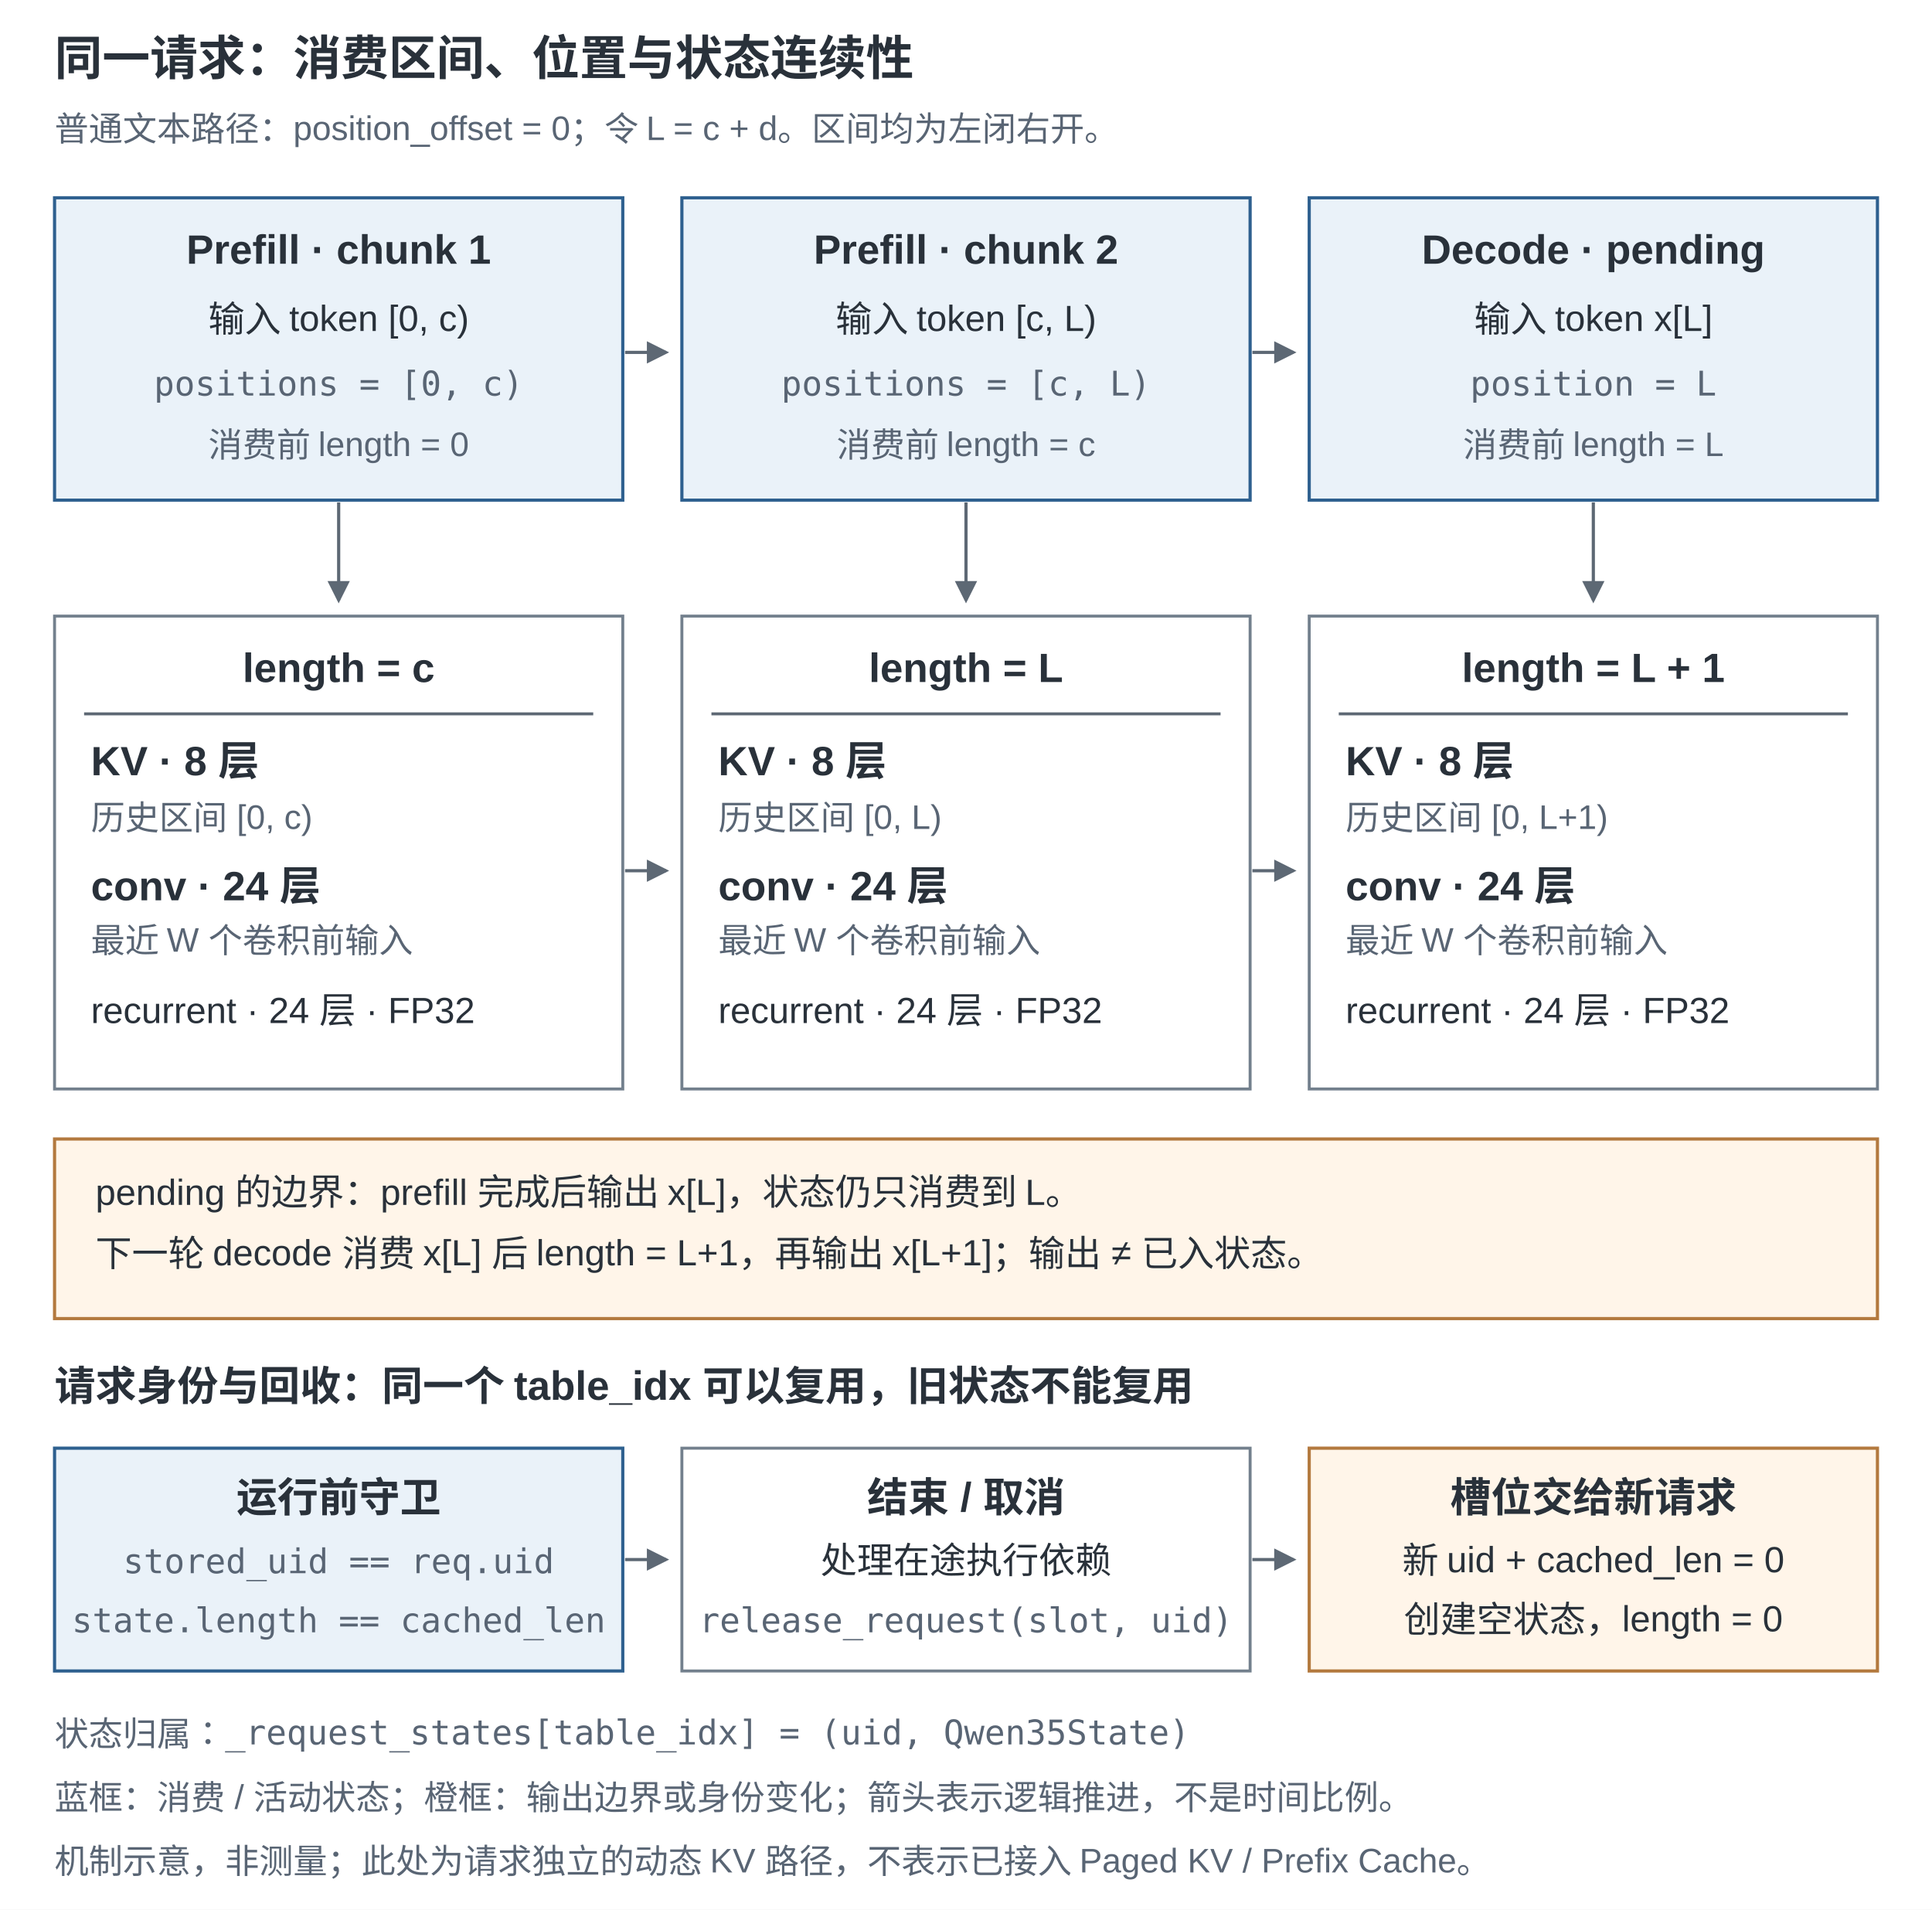
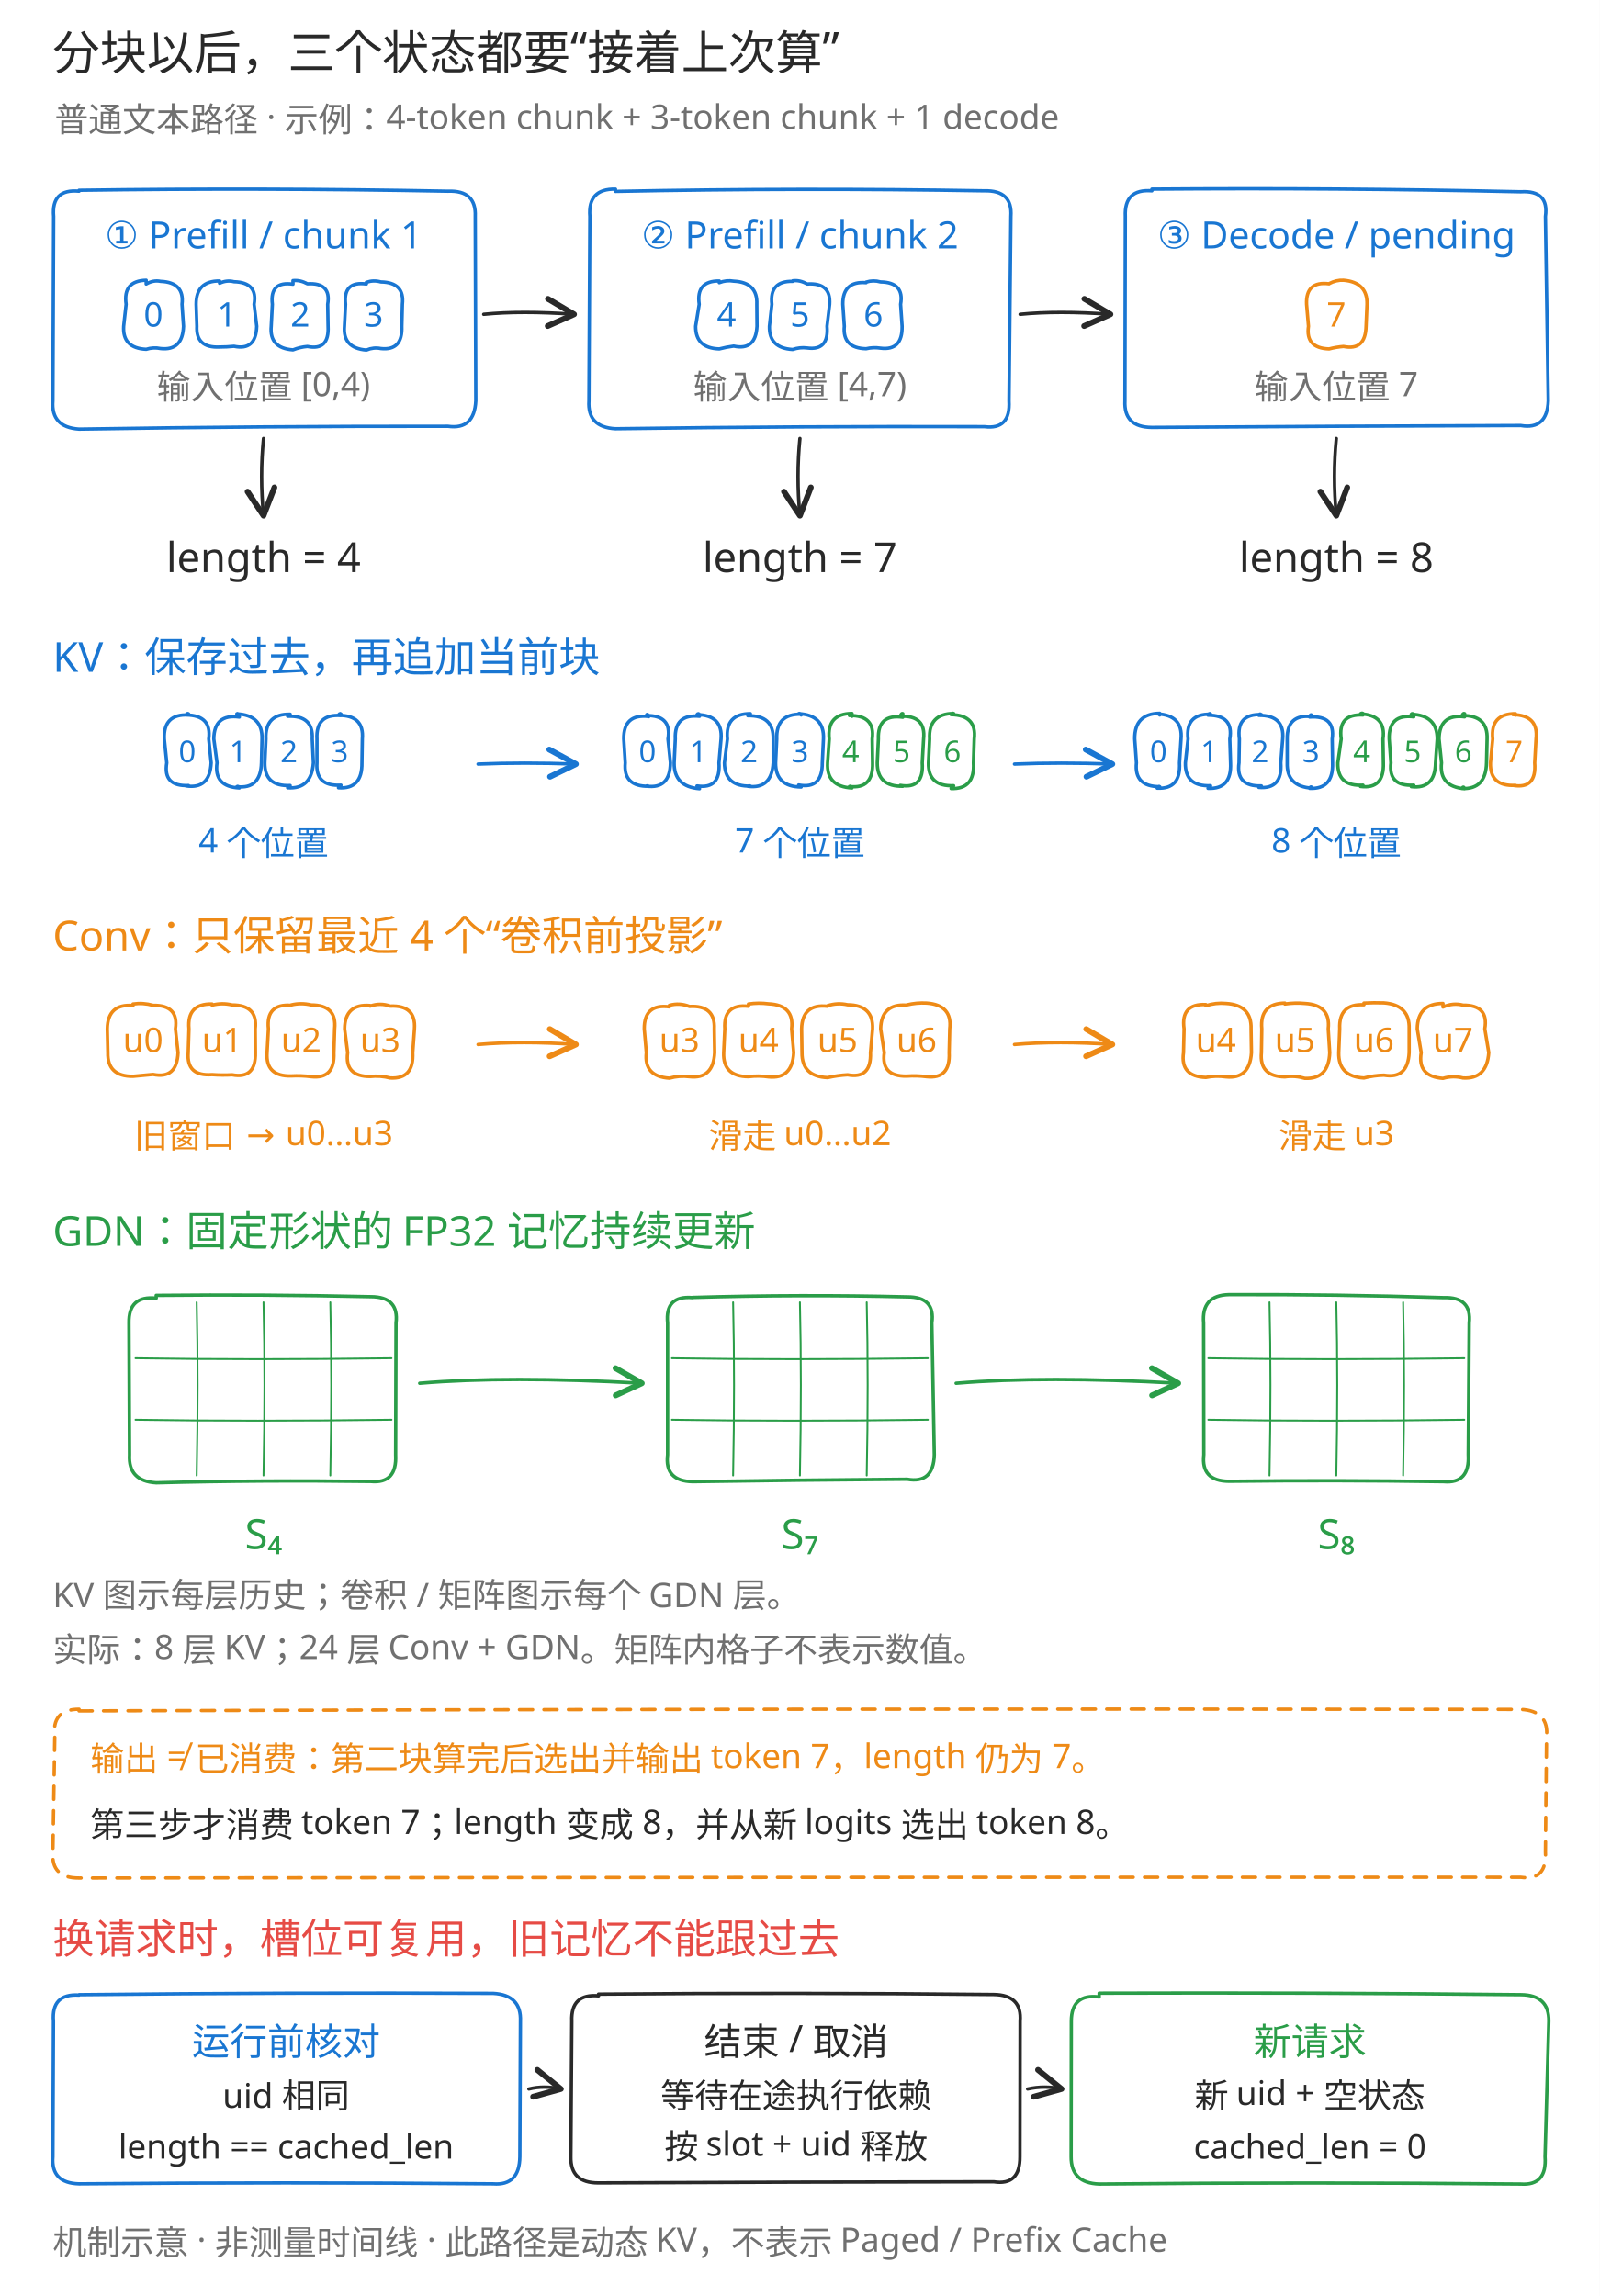
- <svg xmlns="http://www.w3.org/2000/svg" width="850" height="840" viewBox="0 0 850 840" role="img" aria-labelledby="title desc">
-   <style>text{font-family:Arial,"Noto Sans CJK SC","PingFang SC","Microsoft YaHei",sans-serif;fill:#29313a;font-size:16px}.title{font-size:21px;font-weight:600}.label{font-size:18px;font-weight:600}.small{font-size:15px;fill:#596574}.mono{font-family:ui-monospace,SFMono-Regular,Menlo,Consolas,monospace}.box{fill:#fff;stroke:#73808d;stroke-width:1.3}.blue{fill:#eaf2f9;stroke:#2e608f;stroke-width:1.4}.orange{fill:#fff5e9;stroke:#b3793e;stroke-width:1.4}.panel{fill:#fff;stroke:#b3bdc6;stroke-width:1.2}.dash{fill:#fffaf5;stroke:#b3793e;stroke-width:1.4;stroke-dasharray:6 4}.arrow{fill:none;stroke:#5d6874;stroke-width:1.4;marker-end:url(#arrow)}.share{fill:none;stroke:#b3793e;stroke-width:1.4;stroke-dasharray:5 4;marker-end:url(#orangeArrow)}.line{fill:none;stroke:#5d6874;stroke-width:1.3}</style>
+ <svg xmlns="http://www.w3.org/2000/svg" width="850" height="1220" viewBox="0 0 850 1220" role="img" aria-labelledby="title desc">
+   <style>text{font-family:"Comic Sans MS","Kaiti SC","STKaiti","KaiTi","PingFang SC",sans-serif;fill:#292929;font-size:20px}.small{font-size:18px}.title{font-size:25px}.label{font-size:22px}.tiny{font-size:16px}path,line{stroke-linecap:round;stroke-linejoin:round}</style>
  <defs>
-     <marker id="arrow" markerWidth="7" markerHeight="7" refX="6" refY="3.5" orient="auto">
-       <path d="M0,0 L7,3.5 L0,7 Z" fill="#5d6874" />
-     </marker>
-     <marker id="orangeArrow" markerWidth="7" markerHeight="7" refX="6" refY="3.5" orient="auto">
-       <path d="M0,0 L7,3.5 L0,7 Z" fill="#b3793e" />
+     <marker id="arr" markerWidth="11" markerHeight="11" refX="9" refY="5" orient="auto">
+       <path d="M1 1 L9 5 L1.5 9" fill="none" stroke="context-stroke" stroke-width="1.7" />
    </marker>
  </defs>
-   <rect width="850" height="840" fill="white" />
-   <text x="24" y="33" class="title">同一请求：消费区间、位置与状态连续性</text>
-   <text x="24" y="62" class="small">普通文本路径：position_offset = 0；令 L = c + d。区间均为左闭右开。</text>
-   <rect x="24" y="87" width="250" height="133" rx="0" class="blue" />
-   <text x="149" y="116" class="label" text-anchor="middle">Prefill · chunk 1</text>
-   <text x="149" y="146" text-anchor="middle">输入 token [0, c)</text>
-   <text x="149" y="174" class="mono small" text-anchor="middle">positions = [0, c)</text>
-   <text x="149" y="201" class="small" text-anchor="middle">消费前 length = 0</text>
-   <path d="M149 221 V264" class="arrow" />
-   <rect x="300" y="87" width="250" height="133" rx="0" class="blue" />
-   <text x="425" y="116" class="label" text-anchor="middle">Prefill · chunk 2</text>
-   <text x="425" y="146" text-anchor="middle">输入 token [c, L)</text>
-   <text x="425" y="174" class="mono small" text-anchor="middle">positions = [c, L)</text>
-   <text x="425" y="201" class="small" text-anchor="middle">消费前 length = c</text>
-   <path d="M425 221 V264" class="arrow" />
-   <rect x="576" y="87" width="250" height="133" rx="0" class="blue" />
-   <text x="701" y="116" class="label" text-anchor="middle">Decode · pending</text>
-   <text x="701" y="146" text-anchor="middle">输入 token x[L]</text>
-   <text x="701" y="174" class="mono small" text-anchor="middle">position = L</text>
-   <text x="701" y="201" class="small" text-anchor="middle">消费前 length = L</text>
-   <path d="M701 221 V264" class="arrow" />
-   <path d="M275 155 H293" class="arrow" />
-   <path d="M551 155 H569" class="arrow" />
-   <rect x="24" y="271" width="250" height="208" rx="0" class="box" />
-   <text x="149" y="300" class="label" text-anchor="middle">length = c</text>
-   <path d="M37 314 H261" class="line" />
-   <text x="40" y="341" class="label">KV · 8 层</text>
-   <text x="40" y="365" class="small">历史区间 [0, c)</text>
-   <text x="40" y="396" class="label">conv · 24 层</text>
-   <text x="40" y="419" class="small">最近 W 个卷积前输入</text>
-   <text x="40" y="450">recurrent · 24 层 · FP32</text>
-   <rect x="300" y="271" width="250" height="208" rx="0" class="box" />
-   <text x="425" y="300" class="label" text-anchor="middle">length = L</text>
-   <path d="M313 314 H537" class="line" />
-   <text x="316" y="341" class="label">KV · 8 层</text>
-   <text x="316" y="365" class="small">历史区间 [0, L)</text>
-   <text x="316" y="396" class="label">conv · 24 层</text>
-   <text x="316" y="419" class="small">最近 W 个卷积前输入</text>
-   <text x="316" y="450">recurrent · 24 层 · FP32</text>
-   <rect x="576" y="271" width="250" height="208" rx="0" class="box" />
-   <text x="701" y="300" class="label" text-anchor="middle">length = L + 1</text>
-   <path d="M589 314 H813" class="line" />
-   <text x="592" y="341" class="label">KV · 8 层</text>
-   <text x="592" y="365" class="small">历史区间 [0, L+1)</text>
-   <text x="592" y="396" class="label">conv · 24 层</text>
-   <text x="592" y="419" class="small">最近 W 个卷积前输入</text>
-   <text x="592" y="450">recurrent · 24 层 · FP32</text>
-   <path d="M275 383 H293" class="arrow" />
-   <path d="M551 383 H569" class="arrow" />
-   <rect x="24" y="501" width="802" height="79" rx="0" class="orange" />
-   <text x="42" y="530">pending 的边界：prefill 完成后输出 x[L]，状态仍只消费到 L。</text>
-   <text x="42" y="557">下一轮 decode 消费 x[L] 后 length = L+1，再输出 x[L+1]；输出 ≠ 已入状态。</text>
-   <text x="24" y="616" class="label">请求身份与回收：同一个 table_idx 可以复用，旧状态不能复用</text>
-   <rect x="24" y="637" width="250" height="98" rx="0" class="blue" />
-   <text x="149" y="665" class="label" text-anchor="middle">运行前守卫</text>
-   <text x="149" y="692" class="mono small" text-anchor="middle">stored_uid == req.uid</text>
-   <text x="149" y="718" class="mono small" text-anchor="middle">state.length == cached_len</text>
-   <path d="M275 686 H293" class="arrow" />
-   <rect x="300" y="637" width="250" height="98" rx="0" class="box" />
-   <text x="425" y="665" class="label" text-anchor="middle">结束 / 取消</text>
-   <text x="425" y="692" text-anchor="middle">处理在途执行依赖</text>
-   <text x="425" y="718" class="mono small" text-anchor="middle">release_request(slot, uid)</text>
-   <path d="M551 686 H569" class="arrow" />
-   <rect x="576" y="637" width="250" height="98" rx="0" class="orange" />
-   <text x="701" y="665" class="label" text-anchor="middle">槽位交给新请求</text>
-   <text x="701" y="692" text-anchor="middle">新 uid + cached_len = 0</text>
-   <text x="701" y="718" text-anchor="middle">创建空状态，length = 0</text>
-   <text x="24" y="768" class="mono small">状态归属：_request_states[table_idx] = (uid, Qwen35State)</text>
-   <text x="24" y="796" class="small">蓝框：消费 / 活动状态；橙框：输出边界或身份变化；箭头表示逻辑推进，不是时间比例。</text>
-   <text x="24" y="824" class="small">机制示意，非测量；此处为请求独立的动态 KV 路径，不表示已接入 Paged KV / Prefix Cache。</text>
+   <path d="M0 0H850V1220H0Z" fill="white" />
+   <text x="28" y="37" class="title" style="fill:#292929" text-anchor="start">分块以后，三个状态都要“接着上次算”</text>
+   <text x="29" y="70" class="small" style="fill:#707070" text-anchor="start">普通文本路径 · 示例：4-token chunk + 3-token chunk + 1 decode</text>
+   <path d="M42 101.1 Q140.0 99.7 238 101.6 Q253.1 101 252.5 115 L252.8 213 Q252 228.5 238 226.5 Q140.0 226.4 42 228.0 Q27 227 28.1 213 L28.5 115 Q27.2 100.2 42 101.6 Z" fill="white" stroke="#1976d2" stroke-width="1.8" />
+   <text x="140" y="132" class="" style="fill:#1976d2" text-anchor="middle">① Prefill / chunk 1</text>
+   <path d="M77.667 150.9 Q81.5 148.7 85.333 149.5 Q98.1 150 96.7 161.667 L97.5 173.333 Q97.0 186.5 85.333 185.2 Q81.5 184.4 77.667 185.6 Q65.0 185 65.7 173.333 L67.0 161.667 Q65.2 149.2 77.667 148.9 Z" fill="white" stroke="#1976d2" stroke-width="1.8" />
+   <text x="81.5" y="173.5" class="small" style="fill:#1976d2" text-anchor="middle">0</text>
+   <path d="M116.667 150.5 Q120.5 148.7 124.333 149.7 Q137.1 150 135.0 161.667 L136.4 173.333 Q136.0 186.5 124.333 184.0 Q120.5 184.4 116.667 184.4 Q104.0 185 104.6 173.333 L104.2 161.667 Q104.2 149.2 116.667 149.3 Z" fill="white" stroke="#1976d2" stroke-width="1.8" />
+   <text x="120.5" y="173.5" class="small" style="fill:#1976d2" text-anchor="middle">1</text>
+   <path d="M155.667 149.1 Q159.5 148.7 163.333 150.8 Q176.1 150 174.1 161.667 L174.3 173.333 Q175.0 186.5 163.333 184.1 Q159.5 184.4 155.667 185.9 Q143.0 185 144.1 173.333 L144.7 161.667 Q143.2 149.2 155.667 151.0 Z" fill="white" stroke="#1976d2" stroke-width="1.8" />
+   <text x="159.5" y="173.5" class="small" style="fill:#1976d2" text-anchor="middle">2</text>
+   <path d="M194.667 150.0 Q198.5 148.7 202.333 149.8 Q215.1 150 213.8 161.667 L213.5 173.333 Q214.0 186.5 202.333 185.2 Q198.5 184.4 194.667 186.0 Q182.0 185 183.0 173.333 L183.6 161.667 Q182.2 149.2 194.667 150.9 Z" fill="white" stroke="#1976d2" stroke-width="1.8" />
+   <text x="198.5" y="173.5" class="small" style="fill:#1976d2" text-anchor="middle">3</text>
+   <text x="140" y="212" class="small" style="fill:#707070" text-anchor="middle">输入位置 [0,4)</text>
+   <path d="M140 233 Q138 253 140 274" fill="none" stroke="#292929" stroke-width="1.8" marker-end="url(#arr)" />
+   <text x="140" y="304" class="label" style="fill:#292929" text-anchor="middle">length = 4</text>
+   <path d="M327 101.7 Q425.0 99.7 523 101.4 Q538.1 101 537.1 115 L536.1 213 Q537 228.5 523 226.7 Q425.0 226.4 327 227.8 Q312 227 312.9 213 L313.4 115 Q312.2 100.2 327 100.5 Z" fill="white" stroke="#1976d2" stroke-width="1.8" />
+   <text x="425" y="132" class="" style="fill:#1976d2" text-anchor="middle">② Prefill / chunk 2</text>
+   <path d="M382.167 150.2 Q386.0 148.7 389.833 149.4 Q402.6 150 402.1 161.667 L402.2 173.333 Q401.5 186.5 389.833 183.9 Q386.0 184.4 382.167 185.4 Q369.5 185 369.6 173.333 L371.5 161.667 Q369.7 149.2 382.167 149.3 Z" fill="white" stroke="#1976d2" stroke-width="1.8" />
+   <text x="386.0" y="173.5" class="small" style="fill:#1976d2" text-anchor="middle">4</text>
+   <path d="M421.167 149.2 Q425.0 148.7 428.833 150.9 Q441.6 150 440.8 161.667 L439.4 173.333 Q440.5 186.5 428.833 184.9 Q425.0 184.4 421.167 185.7 Q408.5 185 408.8 173.333 L410.1 161.667 Q408.7 149.2 421.167 149.5 Z" fill="white" stroke="#1976d2" stroke-width="1.8" />
+   <text x="425.0" y="173.5" class="small" style="fill:#1976d2" text-anchor="middle">5</text>
+   <path d="M460.167 149.9 Q464.0 148.7 467.833 149.8 Q480.6 150 478.5 161.667 L479.3 173.333 Q479.5 186.5 467.833 185.0 Q464.0 184.4 460.167 185.3 Q447.5 185 448.6 173.333 L447.8 161.667 Q447.7 149.2 460.167 150.2 Z" fill="white" stroke="#1976d2" stroke-width="1.8" />
+   <text x="464.0" y="173.5" class="small" style="fill:#1976d2" text-anchor="middle">6</text>
+   <text x="425" y="212" class="small" style="fill:#707070" text-anchor="middle">输入位置 [4,7)</text>
+   <path d="M425 233 Q423 253 425 274" fill="none" stroke="#292929" stroke-width="1.8" marker-end="url(#arr)" />
+   <text x="425" y="304" class="label" style="fill:#292929" text-anchor="middle">length = 7</text>
+   <path d="M612 100.5 Q710.0 99.7 808 101.9 Q823.1 101 821.1 115 L822.6 213 Q822 228.5 808 226.1 Q710.0 226.4 612 227.1 Q597 227 597.7 213 L597.9 115 Q597.2 100.2 612 101.4 Z" fill="white" stroke="#1976d2" stroke-width="1.8" />
+   <text x="710" y="132" class="" style="fill:#1976d2" text-anchor="middle">③ Decode / pending</text>
+   <path d="M706.167 150.7 Q710.0 148.7 713.833 148.9 Q726.6 150 726.3 161.667 L725.8 173.333 Q725.5 186.5 713.833 184.1 Q710.0 184.4 706.167 185.4 Q693.5 185 695.2 173.333 L694.2 161.667 Q693.7 149.2 706.167 150.8 Z" fill="white" stroke="#ee8a16" stroke-width="1.8" />
+   <text x="710.0" y="173.5" class="small" style="fill:#ee8a16" text-anchor="middle">7</text>
+   <text x="710" y="212" class="small" style="fill:#707070" text-anchor="middle">输入位置 7</text>
+   <path d="M710 233 Q708 253 710 274" fill="none" stroke="#292929" stroke-width="1.8" marker-end="url(#arr)" />
+   <text x="710" y="304" class="label" style="fill:#292929" text-anchor="middle">length = 8</text>
+   <path d="M257 167 Q277 165 305 167" fill="none" stroke="#292929" stroke-width="1.8" marker-end="url(#arr)" />
+   <path d="M542 167 Q562 165 590 167" fill="none" stroke="#292929" stroke-width="1.8" marker-end="url(#arr)" />
+   <text x="28" y="357" class="label" style="fill:#1976d2" text-anchor="start">KV：保存过去，再追加当前块</text>
+   <path d="M100.167 379.3 Q99.5 378.7 98.833 379.9 Q112.6 380 110.9 392.667 L112.2 405.333 Q111.5 419.5 98.833 417.6 Q99.5 417.4 100.167 417.4 Q86.5 418 88.6 405.333 L87.3 392.667 Q86.7 379.2 100.167 379.9 Z" fill="white" stroke="#1976d2" stroke-width="1.8" />
+   <text x="99.5" y="405.0" class="tiny" style="fill:#1976d2" text-anchor="middle">0</text>
+   <path d="M127.167 380.4 Q126.5 378.7 125.833 379.3 Q139.6 380 139.2 392.667 L138.9 405.333 Q138.5 419.5 125.833 418.0 Q126.5 417.4 127.167 418.7 Q113.5 418 115.3 405.333 L113.6 392.667 Q113.7 379.2 127.167 381.0 Z" fill="white" stroke="#1976d2" stroke-width="1.8" />
+   <text x="126.5" y="405.0" class="tiny" style="fill:#1976d2" text-anchor="middle">1</text>
+   <path d="M154.167 380.0 Q153.5 378.7 152.833 380.6 Q166.6 380 165.9 392.667 L166.5 405.333 Q165.5 419.5 152.833 418.6 Q153.5 417.4 154.167 417.4 Q140.5 418 140.7 405.333 L141.3 392.667 Q140.7 379.2 154.167 379.5 Z" fill="white" stroke="#1976d2" stroke-width="1.8" />
+   <text x="153.5" y="405.0" class="tiny" style="fill:#1976d2" text-anchor="middle">2</text>
+   <path d="M181.167 379.4 Q180.5 378.7 179.833 380.1 Q193.6 380 192.5 392.667 L192.3 405.333 Q192.5 419.5 179.833 418.6 Q180.5 417.4 181.167 417.2 Q167.5 418 168.4 405.333 L168.4 392.667 Q167.7 379.2 181.167 380.2 Z" fill="white" stroke="#1976d2" stroke-width="1.8" />
+   <text x="180.5" y="405.0" class="tiny" style="fill:#1976d2" text-anchor="middle">3</text>
+   <text x="140" y="453" class="small" style="fill:#1976d2" text-anchor="middle">4 个位置</text>
+   <path d="M344.667 380.8 Q344.0 378.7 343.333 380.2 Q357.1 380 354.9 392.667 L356.2 405.333 Q356.0 419.5 343.333 417.7 Q344.0 417.4 344.667 417.8 Q331.0 418 332.2 405.333 L331.4 392.667 Q331.2 379.2 344.667 380.7 Z" fill="white" stroke="#1976d2" stroke-width="1.8" />
+   <text x="344.0" y="405.0" class="tiny" style="fill:#1976d2" text-anchor="middle">0</text>
+   <path d="M371.667 379.7 Q371.0 378.7 370.333 379.7 Q384.1 380 383.1 392.667 L382.0 405.333 Q383.0 419.5 370.333 417.6 Q371.0 417.4 371.667 419.1 Q358.0 418 358.2 405.333 L358.8 392.667 Q358.2 379.2 371.667 380.6 Z" fill="white" stroke="#1976d2" stroke-width="1.8" />
+   <text x="371.0" y="405.0" class="tiny" style="fill:#1976d2" text-anchor="middle">1</text>
+   <path d="M398.667 379.9 Q398.0 378.7 397.333 380.3 Q411.1 380 410.8 392.667 L410.8 405.333 Q410.0 419.5 397.333 417.8 Q398.0 417.4 398.667 417.7 Q385.0 418 384.9 405.333 L386.5 392.667 Q385.2 379.2 398.667 379.2 Z" fill="white" stroke="#1976d2" stroke-width="1.8" />
+   <text x="398.0" y="405.0" class="tiny" style="fill:#1976d2" text-anchor="middle">2</text>
+   <path d="M425.667 379.9 Q425.0 378.7 424.333 379.2 Q438.1 380 437.5 392.667 L436.9 405.333 Q437.0 419.5 424.333 417.1 Q425.0 417.4 425.667 418.2 Q412.0 418 412.1 405.333 L412.7 392.667 Q412.2 379.2 425.667 379.5 Z" fill="white" stroke="#1976d2" stroke-width="1.8" />
+   <text x="425.0" y="405.0" class="tiny" style="fill:#1976d2" text-anchor="middle">3</text>
+   <path d="M452.667 380.6 Q452.0 378.7 451.333 380.2 Q465.1 380 463.4 392.667 L463.6 405.333 Q464.0 419.5 451.333 417.9 Q452.0 417.4 452.667 418.7 Q439.0 418 439.7 405.333 L440.6 392.667 Q439.2 379.2 452.667 379.1 Z" fill="white" stroke="#2a9d48" stroke-width="1.8" />
+   <text x="452.0" y="405.0" class="tiny" style="fill:#2a9d48" text-anchor="middle">4</text>
+   <path d="M479.667 379.2 Q479.0 378.7 478.333 380.6 Q492.1 380 490.7 392.667 L490.0 405.333 Q491.0 419.5 478.333 417.3 Q479.0 417.4 479.667 417.8 Q466.0 418 466.1 405.333 L466.7 392.667 Q466.2 379.2 479.667 381.1 Z" fill="white" stroke="#2a9d48" stroke-width="1.8" />
+   <text x="479.0" y="405.0" class="tiny" style="fill:#2a9d48" text-anchor="middle">5</text>
+   <path d="M506.667 379.1 Q506.0 378.7 505.333 379.7 Q519.1 380 517.6 392.667 L517.2 405.333 Q518.0 419.5 505.333 419.0 Q506.0 417.4 506.667 417.5 Q493.0 418 493.3 405.333 L493.9 392.667 Q493.2 379.2 506.667 379.1 Z" fill="white" stroke="#2a9d48" stroke-width="1.8" />
+   <text x="506.0" y="405.0" class="tiny" style="fill:#2a9d48" text-anchor="middle">6</text>
+   <text x="425" y="453" class="small" style="fill:#1976d2" text-anchor="middle">7 个位置</text>
+   <path d="M616.167 379.9 Q615.5 378.7 614.833 379.3 Q628.6 380 627.5 392.667 L626.7 405.333 Q627.5 419.5 614.833 418.8 Q615.5 417.4 616.167 418.0 Q602.5 418 603.8 405.333 L602.9 392.667 Q602.7 379.2 616.167 379.0 Z" fill="white" stroke="#1976d2" stroke-width="1.8" />
+   <text x="615.5" y="405.0" class="tiny" style="fill:#1976d2" text-anchor="middle">0</text>
+   <path d="M643.167 379.4 Q642.5 378.7 641.833 380.0 Q655.6 380 653.4 392.667 L653.8 405.333 Q654.5 419.5 641.833 418.9 Q642.5 417.4 643.167 417.5 Q629.5 418 629.8 405.333 L631.2 392.667 Q629.7 379.2 643.167 379.5 Z" fill="white" stroke="#1976d2" stroke-width="1.8" />
+   <text x="642.5" y="405.0" class="tiny" style="fill:#1976d2" text-anchor="middle">1</text>
+   <path d="M670.167 380.1 Q669.5 378.7 668.833 380.1 Q682.6 380 681.5 392.667 L680.5 405.333 Q681.5 419.5 668.833 418.4 Q669.5 417.4 670.167 417.6 Q656.5 418 658.3 405.333 L658.5 392.667 Q656.7 379.2 670.167 379.7 Z" fill="white" stroke="#1976d2" stroke-width="1.8" />
+   <text x="669.5" y="405.0" class="tiny" style="fill:#1976d2" text-anchor="middle">2</text>
+   <path d="M697.167 380.8 Q696.5 378.7 695.833 381.0 Q709.6 380 707.8 392.667 L708.0 405.333 Q708.5 419.5 695.833 418.9 Q696.5 417.4 697.167 418.8 Q683.5 418 683.9 405.333 L683.9 392.667 Q683.7 379.2 697.167 380.8 Z" fill="white" stroke="#1976d2" stroke-width="1.8" />
+   <text x="696.5" y="405.0" class="tiny" style="fill:#1976d2" text-anchor="middle">3</text>
+   <path d="M724.167 379.1 Q723.5 378.7 722.833 379.3 Q736.6 380 734.8 392.667 L735.0 405.333 Q735.5 419.5 722.833 417.9 Q723.5 417.4 724.167 417.2 Q710.5 418 710.8 405.333 L712.6 392.667 Q710.7 379.2 724.167 379.9 Z" fill="white" stroke="#2a9d48" stroke-width="1.8" />
+   <text x="723.5" y="405.0" class="tiny" style="fill:#2a9d48" text-anchor="middle">4</text>
+   <path d="M751.167 379.9 Q750.5 378.7 749.833 379.5 Q763.6 380 763.6 392.667 L762.7 405.333 Q762.5 419.5 749.833 418.0 Q750.5 417.4 751.167 417.2 Q737.5 418 739.0 405.333 L738.1 392.667 Q737.7 379.2 751.167 380.9 Z" fill="white" stroke="#2a9d48" stroke-width="1.8" />
+   <text x="750.5" y="405.0" class="tiny" style="fill:#2a9d48" text-anchor="middle">5</text>
+   <path d="M778.167 379.2 Q777.5 378.7 776.833 380.2 Q790.6 380 790.1 392.667 L789.8 405.333 Q789.5 419.5 776.833 419.0 Q777.5 417.4 778.167 419.1 Q764.5 418 765.9 405.333 L764.6 392.667 Q764.7 379.2 778.167 380.9 Z" fill="white" stroke="#2a9d48" stroke-width="1.8" />
+   <text x="777.5" y="405.0" class="tiny" style="fill:#2a9d48" text-anchor="middle">6</text>
+   <path d="M805.167 380.0 Q804.5 378.7 803.833 379.7 Q817.6 380 816.1 392.667 L815.4 405.333 Q816.5 419.5 803.833 417.3 Q804.5 417.4 805.167 417.3 Q791.5 418 791.9 405.333 L793.1 392.667 Q791.7 379.2 805.167 379.2 Z" fill="white" stroke="#ee8a16" stroke-width="1.8" />
+   <text x="804.5" y="405.0" class="tiny" style="fill:#ee8a16" text-anchor="middle">7</text>
+   <text x="710" y="453" class="small" style="fill:#1976d2" text-anchor="middle">8 个位置</text>
+   <path d="M254 406 Q278 405 306 406" fill="none" stroke="#1976d2" stroke-width="1.8" marker-end="url(#arr)" />
+   <path d="M539 406 Q563 405 591 406" fill="none" stroke="#1976d2" stroke-width="1.8" marker-end="url(#arr)" />
+   <text x="28" y="505" class="label" style="fill:#ee8a16" text-anchor="start">Conv：只保留最近 4 个“卷积前投影”</text>
+   <path d="M70.667 533.5 Q76.0 532.7 81.333 534.2 Q95.1 534 93.2 546.667 L94.6 559.333 Q94 573.5 81.333 570.9 Q76.0 571.4 70.667 571.9 Q57 572 57.3 559.333 L57.0 546.667 Q57.2 533.2 70.667 534.3 Z" fill="white" stroke="#ee8a16" stroke-width="1.8" />
+   <text x="76.0" y="559.0" class="small" style="fill:#ee8a16" text-anchor="middle">u0</text>
+   <path d="M112.667 534.1 Q118.0 532.7 123.333 534.0 Q137.1 534 135.6 546.667 L135.7 559.333 Q136 573.5 123.333 571.1 Q118.0 571.4 112.667 571.0 Q99 572 100.0 559.333 L100.4 546.667 Q99.2 533.2 112.667 533.5 Z" fill="white" stroke="#ee8a16" stroke-width="1.8" />
+   <text x="118.0" y="559.0" class="small" style="fill:#ee8a16" text-anchor="middle">u1</text>
+   <path d="M154.667 534.0 Q160.0 532.7 165.333 534.0 Q179.1 534 177.8 546.667 L177.4 559.333 Q178 573.5 165.333 572.1 Q160.0 571.4 154.667 571.7 Q141 572 141.9 559.333 L142.6 546.667 Q141.2 533.2 154.667 534.2 Z" fill="white" stroke="#ee8a16" stroke-width="1.8" />
+   <text x="160.0" y="559.0" class="small" style="fill:#ee8a16" text-anchor="middle">u2</text>
+   <path d="M196.667 534.6 Q202.0 532.7 207.333 534.6 Q221.1 534 220.2 546.667 L219.3 559.333 Q220 573.5 207.333 572.8 Q202.0 571.4 196.667 572.0 Q183 572 184.7 559.333 L183.1 546.667 Q183.2 533.2 196.667 534.3 Z" fill="white" stroke="#ee8a16" stroke-width="1.8" />
+   <text x="202.0" y="559.0" class="small" style="fill:#ee8a16" text-anchor="middle">u3</text>
+   <text x="140" y="610" class="small" style="fill:#ee8a16" text-anchor="middle">旧窗口 → u0…u3</text>
+   <path d="M355.667 534.2 Q361.0 532.7 366.333 534.8 Q380.1 534 379.5 546.667 L379.7 559.333 Q379 573.5 366.333 572.1 Q361.0 571.4 355.667 572.9 Q342 572 343.4 559.333 L342.3 546.667 Q342.2 533.2 355.667 535.0 Z" fill="white" stroke="#ee8a16" stroke-width="1.8" />
+   <text x="361.0" y="559.0" class="small" style="fill:#ee8a16" text-anchor="middle">u3</text>
+   <path d="M397.667 533.5 Q403.0 532.7 408.333 533.4 Q422.1 534 420.6 546.667 L421.7 559.333 Q421 573.5 408.333 572.2 Q403.0 571.4 397.667 572.1 Q384 572 384.5 559.333 L385.1 546.667 Q384.2 533.2 397.667 534.7 Z" fill="white" stroke="#ee8a16" stroke-width="1.8" />
+   <text x="403.0" y="559.0" class="small" style="fill:#ee8a16" text-anchor="middle">u4</text>
+   <path d="M439.667 534.4 Q445.0 532.7 450.333 533.9 Q464.1 534 463.6 546.667 L462.5 559.333 Q463 573.5 450.333 571.1 Q445.0 571.4 439.667 572.6 Q426 572 426.1 559.333 L425.9 546.667 Q426.2 533.2 439.667 534.7 Z" fill="white" stroke="#ee8a16" stroke-width="1.8" />
+   <text x="445.0" y="559.0" class="small" style="fill:#ee8a16" text-anchor="middle">u5</text>
+   <path d="M481.667 534.0 Q487.0 532.7 492.333 533.0 Q506.1 534 504.6 546.667 L504.3 559.333 Q505 573.5 492.333 572.1 Q487.0 571.4 481.667 571.8 Q468 572 469.8 559.333 L467.9 546.667 Q468.2 533.2 481.667 534.1 Z" fill="white" stroke="#ee8a16" stroke-width="1.8" />
+   <text x="487.0" y="559.0" class="small" style="fill:#ee8a16" text-anchor="middle">u6</text>
+   <text x="425" y="610" class="small" style="fill:#ee8a16" text-anchor="middle">滑走 u0…u2</text>
+   <path d="M640.667 534.4 Q646.0 532.7 651.333 533.2 Q665.1 534 664.7 546.667 L664.9 559.333 Q664 573.5 651.333 572.2 Q646.0 571.4 640.667 572.5 Q627 572 628.8 559.333 L629.1 546.667 Q627.2 533.2 640.667 533.8 Z" fill="white" stroke="#ee8a16" stroke-width="1.8" />
+   <text x="646.0" y="559.0" class="small" style="fill:#ee8a16" text-anchor="middle">u4</text>
+   <path d="M682.667 533.5 Q688.0 532.7 693.333 533.2 Q707.1 534 705.7 546.667 L706.5 559.333 Q706 573.5 693.333 573.0 Q688.0 571.4 682.667 572.2 Q669 572 670.2 559.333 L670.4 546.667 Q669.2 533.2 682.667 533.0 Z" fill="white" stroke="#ee8a16" stroke-width="1.8" />
+   <text x="688.0" y="559.0" class="small" style="fill:#ee8a16" text-anchor="middle">u5</text>
+   <path d="M724.667 533.0 Q730.0 532.7 735.333 532.9 Q749.1 534 748.7 546.667 L748.7 559.333 Q748 573.5 735.333 571.3 Q730.0 571.4 724.667 572.8 Q711 572 711.3 559.333 L711.8 546.667 Q711.2 533.2 724.667 533.9 Z" fill="white" stroke="#ee8a16" stroke-width="1.8" />
+   <text x="730.0" y="559.0" class="small" style="fill:#ee8a16" text-anchor="middle">u6</text>
+   <path d="M766.667 535.1 Q772.0 532.7 777.333 534.1 Q791.1 534 788.9 546.667 L791.0 559.333 Q790 573.5 777.333 572.8 Q772.0 571.4 766.667 573.0 Q753 572 755.1 559.333 L753.0 546.667 Q753.2 533.2 766.667 533.2 Z" fill="white" stroke="#ee8a16" stroke-width="1.8" />
+   <text x="772.0" y="559.0" class="small" style="fill:#ee8a16" text-anchor="middle">u7</text>
+   <text x="710" y="610" class="small" style="fill:#ee8a16" text-anchor="middle">滑走 u3</text>
+   <path d="M254 555 Q277 553 306 555" fill="none" stroke="#ee8a16" stroke-width="1.8" marker-end="url(#arr)" />
+   <path d="M539 555 Q562 553 591 555" fill="none" stroke="#ee8a16" stroke-width="1.8" marker-end="url(#arr)" />
+   <text x="28" y="662" class="label" style="fill:#2a9d48" text-anchor="start">GDN：固定形状的 FP32 记忆持续更新</text>
+   <path d="M83 688.3 Q140.0 687.7 197 689.0 Q212.1 689 210.4 703 L210.2 773 Q211 788.5 197 787.2 Q140.0 786.4 83 787.9 Q68 787 68.8 773 L68.5 703 Q68.2 688.2 83 689.8 Z" fill="white" stroke="#2a9d48" stroke-width="1.8" />
+   <path d="M104.5 692 Q105.5 734 104.5 784" fill="none" stroke="#2a9d48" stroke-width="1" />
+   <path d="M140.0 692 Q141.0 734 140.0 784" fill="none" stroke="#2a9d48" stroke-width="1" />
+   <path d="M175.5 692 Q176.5 734 175.5 784" fill="none" stroke="#2a9d48" stroke-width="1" />
+   <path d="M72 721.7 Q134 722.7 208 721.7" fill="none" stroke="#2a9d48" stroke-width="1" />
+   <path d="M72 754.4 Q134 755.4 208 754.4" fill="none" stroke="#2a9d48" stroke-width="1" />
+   <text x="140" y="823" class="label" style="fill:#2a9d48" text-anchor="middle">S₄</text>
+   <path d="M368 689.4 Q425.0 687.7 482 689.1 Q497.1 689 495.1 703 L496.4 773 Q496 788.5 482 786.0 Q425.0 786.4 368 787.3 Q353 787 354.7 773 L354.7 703 Q353.2 688.2 368 689.5 Z" fill="white" stroke="#2a9d48" stroke-width="1.8" />
+   <path d="M389.5 692 Q390.5 734 389.5 784" fill="none" stroke="#2a9d48" stroke-width="1" />
+   <path d="M425.0 692 Q426.0 734 425.0 784" fill="none" stroke="#2a9d48" stroke-width="1" />
+   <path d="M460.5 692 Q461.5 734 460.5 784" fill="none" stroke="#2a9d48" stroke-width="1" />
+   <path d="M357 721.7 Q419 722.7 493 721.7" fill="none" stroke="#2a9d48" stroke-width="1" />
+   <path d="M357 754.4 Q419 755.4 493 754.4" fill="none" stroke="#2a9d48" stroke-width="1" />
+   <text x="425" y="823" class="label" style="fill:#2a9d48" text-anchor="middle">S₇</text>
+   <path d="M653 687.9 Q710.0 687.7 767 689.5 Q782.1 689 780.6 703 L780.1 773 Q781 788.5 767 787.3 Q710.0 786.4 653 787.1 Q638 787 639.6 773 L639.5 703 Q638.2 688.2 653 687.9 Z" fill="white" stroke="#2a9d48" stroke-width="1.8" />
+   <path d="M674.5 692 Q675.5 734 674.5 784" fill="none" stroke="#2a9d48" stroke-width="1" />
+   <path d="M710.0 692 Q711.0 734 710.0 784" fill="none" stroke="#2a9d48" stroke-width="1" />
+   <path d="M745.5 692 Q746.5 734 745.5 784" fill="none" stroke="#2a9d48" stroke-width="1" />
+   <path d="M642 721.7 Q704 722.7 778 721.7" fill="none" stroke="#2a9d48" stroke-width="1" />
+   <path d="M642 754.4 Q704 755.4 778 754.4" fill="none" stroke="#2a9d48" stroke-width="1" />
+   <text x="710" y="823" class="label" style="fill:#2a9d48" text-anchor="middle">S₈</text>
+   <path d="M223 735 Q270 731 341 735" fill="none" stroke="#2a9d48" stroke-width="1.8" marker-end="url(#arr)" />
+   <path d="M508 735 Q555 731 626 735" fill="none" stroke="#2a9d48" stroke-width="1.8" marker-end="url(#arr)" />
+   <text x="28" y="854" class="small" style="fill:#707070" text-anchor="start">KV 图示每层历史；卷积 / 矩阵图示每个 GDN 层。</text>
+   <text x="28" y="883" class="small" style="fill:#707070" text-anchor="start">实际：8 层 KV；24 层 Conv + GDN。矩阵内格子不表示数值。</text>
+   <path d="M42 909.1 Q425.0 907.7 808 908.3 Q823.1 909 821.7 923 L821.1 984 Q822 999.5 808 997.5 Q425.0 997.4 42 997.9 Q27 998 28.1 984 L29.1 923 Q27.2 908.2 42 908.2 Z" fill="white" stroke="#ee8a16" stroke-width="1.8" stroke-dasharray="7 6" />
+   <text x="48" y="941" class="small" style="fill:#ee8a16" text-anchor="start">输出 ≠ 已消费：第二块算完后选出并输出 token 7，length 仍为 7。</text>
+   <text x="48" y="976" class="small" style="fill:#292929" text-anchor="start">第三步才消费 token 7；length 变成 8，并从新 logits 选出 token 8。</text>
+   <text x="28" y="1038" class="label" style="fill:#e64b45" text-anchor="start">换请求时，槽位可复用，旧记忆不能跟过去</text>
+   <path d="M42 1059.9 Q152.0 1058.7 262 1059.2 Q277.1 1060 276.5 1074 L276.2 1146 Q276 1161.5 262 1160.4 Q152.0 1159.4 42 1160.4 Q27 1160 28.1 1146 L28.4 1074 Q27.2 1059.2 42 1060.1 Z" fill="white" stroke="#1976d2" stroke-width="1.8" />
+   <path d="M318 1059.6 Q423.0 1058.7 528 1059.8 Q543.1 1060 542.0 1074 L541.9 1146 Q542 1161.5 528 1159.3 Q423.0 1159.4 318 1159.9 Q303 1160 303.3 1146 L303.8 1074 Q303.2 1059.2 318 1060.5 Z" fill="white" stroke="#292929" stroke-width="1.8" />
+   <path d="M584 1059.1 Q696.0 1058.7 808 1059.9 Q823.1 1060 822.9 1074 L820.9 1146 Q822 1161.5 808 1160.5 Q696.0 1159.4 584 1160.5 Q569 1160 569.1 1146 L569.2 1074 Q569.2 1059.2 584 1061.1 Z" fill="white" stroke="#2a9d48" stroke-width="1.8" />
+   <text x="152" y="1092" class="" style="fill:#1976d2" text-anchor="middle">运行前核对</text>
+   <text x="152" y="1120" class="small" style="fill:#292929" text-anchor="middle">uid 相同</text>
+   <text x="152" y="1147" class="small" style="fill:#292929" text-anchor="middle">length == cached_len</text>
+   <text x="423" y="1092" class="" style="fill:#292929" text-anchor="middle">结束 / 取消</text>
+   <text x="423" y="1120" class="small" style="fill:#292929" text-anchor="middle">等待在途执行依赖</text>
+   <text x="423" y="1147" class="small" style="fill:#292929" text-anchor="middle">按 slot + uid 释放</text>
+   <text x="696" y="1092" class="" style="fill:#2a9d48" text-anchor="middle">新请求</text>
+   <text x="696" y="1120" class="small" style="fill:#292929" text-anchor="middle">新 uid + 空状态</text>
+   <text x="696" y="1147" class="small" style="fill:#292929" text-anchor="middle">cached_len = 0</text>
+   <path d="M281 1110 Q289 1108 298 1110" fill="none" stroke="#292929" stroke-width="1.8" marker-end="url(#arr)" />
+   <path d="M546 1110 Q555 1108 564 1110" fill="none" stroke="#292929" stroke-width="1.8" marker-end="url(#arr)" />
+   <text x="28" y="1198" class="small" style="fill:#707070" text-anchor="start">机制示意 · 非测量时间线 · 此路径是动态 KV，不表示 Paged / Prefix Cache</text>
</svg>
